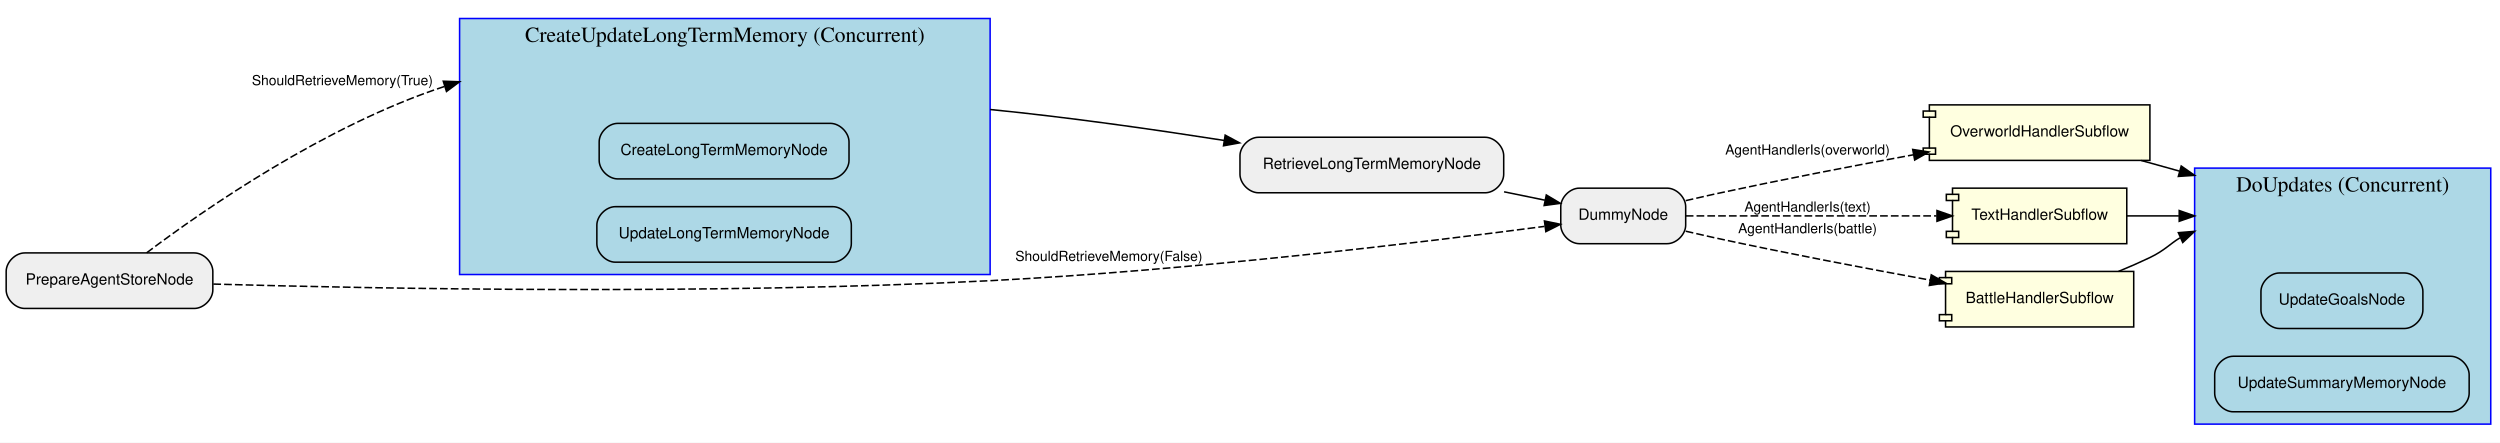
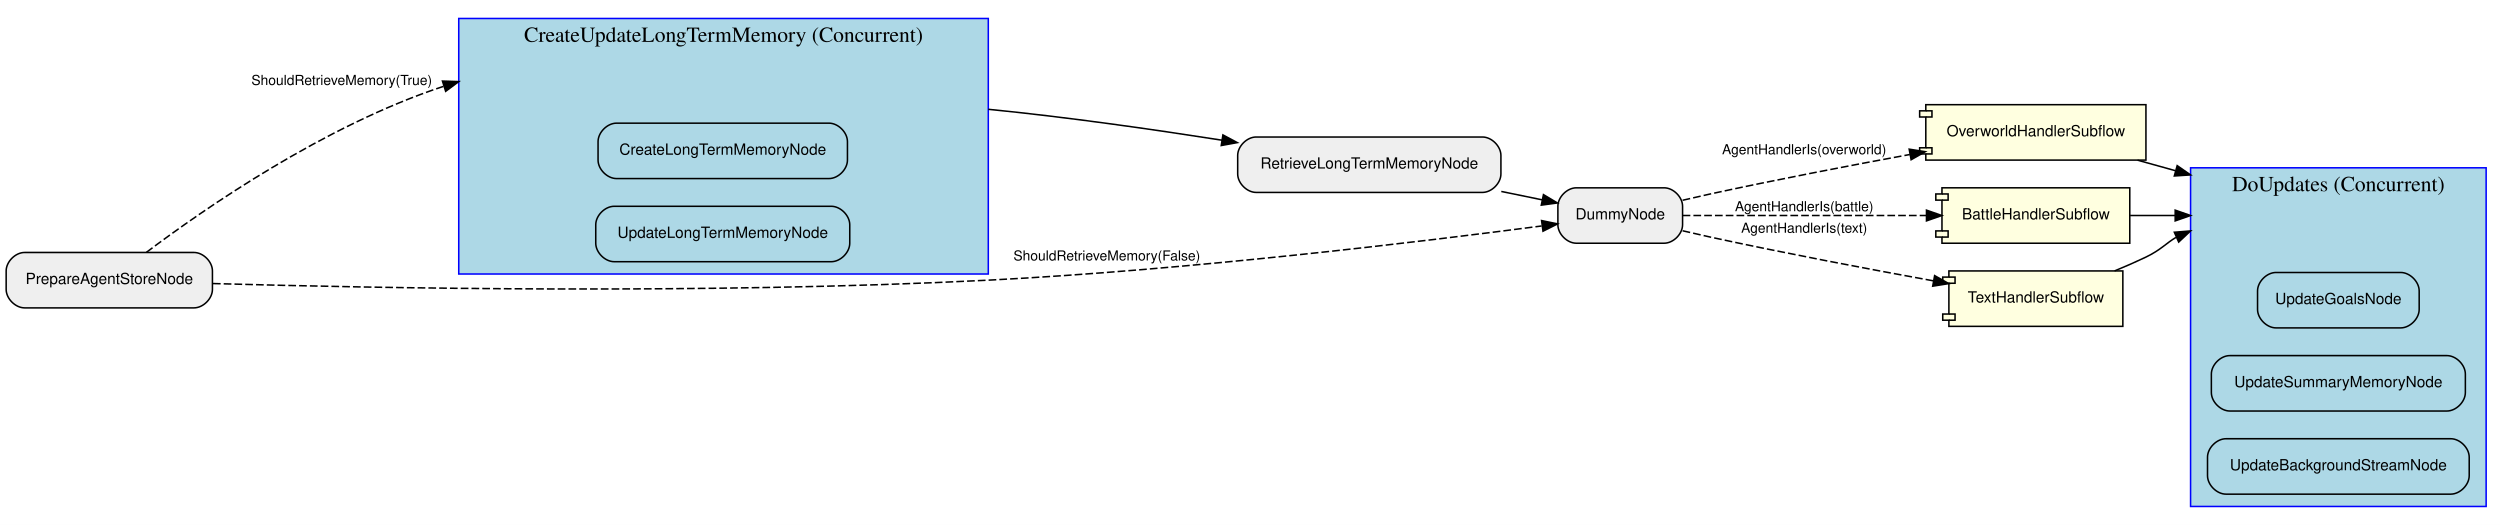
- <svg xmlns="http://www.w3.org/2000/svg" width="1621pt" height="287pt" viewBox="0.00 0.00 1621.00 287.00">
-   <g id="graph0" class="graph" transform="scale(1 1) rotate(0) translate(4 283)">
-     <polygon fill="white" stroke="transparent" points="-4,4 -4,-283 1617,-283 1617,4 -4,4" />
+ <svg xmlns="http://www.w3.org/2000/svg" width="1624pt" height="341pt" viewBox="0.00 0.00 1624.00 341.00">
+   <g id="graph0" class="graph" transform="scale(1 1) rotate(0) translate(4 337)">
+     <polygon fill="white" stroke="transparent" points="-4,4 -4,-337 1620,-337 1620,4 -4,4" />
    <g id="clust1" class="cluster">
-       <polygon fill="lightblue" stroke="blue" points="1419,-8 1419,-174 1611,-174 1611,-8 1419,-8" />
-       <text text-anchor="middle" x="1515" y="-158.8" font-family="Times,serif" font-size="14.00">DoUpdates (Concurrent)</text>
+       <polygon fill="lightblue" stroke="blue" points="1419,-8 1419,-228 1611,-228 1611,-8 1419,-8" />
+       <text text-anchor="middle" x="1515" y="-212.8" font-family="Times,serif" font-size="14.00">DoUpdates (Concurrent)</text>
    </g>
    <g id="clust2" class="cluster">
-       <polygon fill="lightblue" stroke="blue" points="294,-105 294,-271 638,-271 638,-105 294,-105" />
-       <text text-anchor="middle" x="466" y="-255.8" font-family="Times,serif" font-size="14.00">CreateUpdateLongTermMemory (Concurrent)</text>
+       <polygon fill="lightblue" stroke="blue" points="294,-159 294,-325 638,-325 638,-159 294,-159" />
+       <text text-anchor="middle" x="466" y="-309.8" font-family="Times,serif" font-size="14.00">CreateUpdateLongTermMemory (Concurrent)</text>
    </g>
    <g id="node3" class="node">
-       <path fill="lightblue" stroke="black" d="M1555,-106C1555,-106 1474,-106 1474,-106 1468,-106 1462,-100 1462,-94 1462,-94 1462,-82 1462,-82 1462,-76 1468,-70 1474,-70 1474,-70 1555,-70 1555,-70 1561,-70 1567,-76 1567,-82 1567,-82 1567,-94 1567,-94 1567,-100 1561,-106 1555,-106" />
-       <text text-anchor="middle" x="1514.5" y="-85.5" font-family="Helvetica,sans-Serif" font-size="10.00">UpdateGoalsNode</text>
+       <path fill="lightblue" stroke="black" d="M1555.5,-160C1555.5,-160 1474.5,-160 1474.5,-160 1468.5,-160 1462.5,-154 1462.5,-148 1462.5,-148 1462.5,-136 1462.5,-136 1462.5,-130 1468.5,-124 1474.5,-124 1474.5,-124 1555.5,-124 1555.5,-124 1561.5,-124 1567.5,-130 1567.5,-136 1567.5,-136 1567.5,-148 1567.5,-148 1567.5,-154 1561.5,-160 1555.5,-160" />
+       <text text-anchor="middle" x="1515" y="-139.5" font-family="Helvetica,sans-Serif" font-size="10.00">UpdateGoalsNode</text>
    </g>
    <g id="node4" class="node">
-       <path fill="lightblue" stroke="black" d="M1585,-52C1585,-52 1444,-52 1444,-52 1438,-52 1432,-46 1432,-40 1432,-40 1432,-28 1432,-28 1432,-22 1438,-16 1444,-16 1444,-16 1585,-16 1585,-16 1591,-16 1597,-22 1597,-28 1597,-28 1597,-40 1597,-40 1597,-46 1591,-52 1585,-52" />
-       <text text-anchor="middle" x="1514.5" y="-31.5" font-family="Helvetica,sans-Serif" font-size="10.00">UpdateSummaryMemoryNode</text>
+       <path fill="lightblue" stroke="black" d="M1585.5,-106C1585.5,-106 1444.5,-106 1444.5,-106 1438.5,-106 1432.5,-100 1432.5,-94 1432.5,-94 1432.5,-82 1432.5,-82 1432.5,-76 1438.5,-70 1444.5,-70 1444.5,-70 1585.5,-70 1585.5,-70 1591.5,-70 1597.5,-76 1597.5,-82 1597.5,-82 1597.5,-94 1597.5,-94 1597.5,-100 1591.5,-106 1585.5,-106" />
+       <text text-anchor="middle" x="1515" y="-85.5" font-family="Helvetica,sans-Serif" font-size="10.00">UpdateSummaryMemoryNode</text>
+     </g>
+     <g id="node5" class="node">
+       <path fill="lightblue" stroke="black" d="M1588,-52C1588,-52 1442,-52 1442,-52 1436,-52 1430,-46 1430,-40 1430,-40 1430,-28 1430,-28 1430,-22 1436,-16 1442,-16 1442,-16 1588,-16 1588,-16 1594,-16 1600,-22 1600,-28 1600,-28 1600,-40 1600,-40 1600,-46 1594,-52 1588,-52" />
+       <text text-anchor="middle" x="1515" y="-31.5" font-family="Helvetica,sans-Serif" font-size="10.00">UpdateBackgroundStreamNode</text>
    </g>
    <g id="node12" class="node">
-       <path fill="#efefef" stroke="black" d="M959,-194C959,-194 812,-194 812,-194 806,-194 800,-188 800,-182 800,-182 800,-170 800,-170 800,-164 806,-158 812,-158 812,-158 959,-158 959,-158 965,-158 971,-164 971,-170 971,-170 971,-182 971,-182 971,-188 965,-194 959,-194" />
-       <text text-anchor="middle" x="885.5" y="-173.5" font-family="Helvetica,sans-Serif" font-size="10.00">RetrieveLongTermMemoryNode</text>
+       <path fill="#efefef" stroke="black" d="M959,-248C959,-248 812,-248 812,-248 806,-248 800,-242 800,-236 800,-236 800,-224 800,-224 800,-218 806,-212 812,-212 812,-212 959,-212 959,-212 965,-212 971,-218 971,-224 971,-224 971,-236 971,-236 971,-242 965,-248 959,-248" />
+       <text text-anchor="middle" x="885.5" y="-227.5" font-family="Helvetica,sans-Serif" font-size="10.00">RetrieveLongTermMemoryNode</text>
    </g>
    <g id="edge2" class="edge">
-       <path fill="none" stroke="black" d="M638,-212C688.32,-207.02 744.1,-199.08 789.84,-191.92" />
-       <polygon fill="black" stroke="black" points="790.41,-195.37 799.75,-190.36 789.32,-188.46 790.41,-195.37" />
-     </g>
-     <g id="node7" class="node">
-       <path fill="lightblue" stroke="black" d="M534.5,-203C534.5,-203 396.5,-203 396.5,-203 390.5,-203 384.5,-197 384.5,-191 384.5,-191 384.5,-179 384.5,-179 384.5,-173 390.5,-167 396.5,-167 396.5,-167 534.5,-167 534.5,-167 540.5,-167 546.5,-173 546.5,-179 546.5,-179 546.5,-191 546.5,-191 546.5,-197 540.5,-203 534.5,-203" />
-       <text text-anchor="middle" x="465.5" y="-182.5" font-family="Helvetica,sans-Serif" font-size="10.00">CreateLongTermMemoryNode</text>
+       <path fill="none" stroke="black" d="M638,-266C688.32,-261.02 744.1,-253.08 789.84,-245.92" />
+       <polygon fill="black" stroke="black" points="790.41,-249.37 799.75,-244.36 789.32,-242.46 790.41,-249.37" />
    </g>
    <g id="node8" class="node">
-       <path fill="lightblue" stroke="black" d="M536,-149C536,-149 395,-149 395,-149 389,-149 383,-143 383,-137 383,-137 383,-125 383,-125 383,-119 389,-113 395,-113 395,-113 536,-113 536,-113 542,-113 548,-119 548,-125 548,-125 548,-137 548,-137 548,-143 542,-149 536,-149" />
-       <text text-anchor="middle" x="465.5" y="-128.5" font-family="Helvetica,sans-Serif" font-size="10.00">UpdateLongTermMemoryNode</text>
+       <path fill="lightblue" stroke="black" d="M534.5,-257C534.5,-257 396.5,-257 396.5,-257 390.5,-257 384.5,-251 384.5,-245 384.5,-245 384.5,-233 384.5,-233 384.5,-227 390.5,-221 396.5,-221 396.5,-221 534.5,-221 534.5,-221 540.5,-221 546.5,-227 546.5,-233 546.5,-233 546.5,-245 546.5,-245 546.5,-251 540.5,-257 534.5,-257" />
+       <text text-anchor="middle" x="465.5" y="-236.5" font-family="Helvetica,sans-Serif" font-size="10.00">CreateLongTermMemoryNode</text>
    </g>
    <g id="node9" class="node">
-       <polygon fill="lightyellow" stroke="black" points="1390,-215 1247,-215 1247,-211 1243,-211 1243,-207 1247,-207 1247,-187 1243,-187 1243,-183 1247,-183 1247,-179 1390,-179 1390,-215" />
-       <polyline fill="none" stroke="black" points="1247,-211 1251,-211 1251,-207 1247,-207 " />
-       <polyline fill="none" stroke="black" points="1247,-187 1251,-187 1251,-183 1247,-183 " />
-       <text text-anchor="middle" x="1318.5" y="-194.5" font-family="Helvetica,sans-Serif" font-size="10.00">OverworldHandlerSubflow</text>
-     </g>
-     <g id="edge10" class="edge">
-       <path fill="none" stroke="black" d="M1384.37,-178.94C1392.37,-176.72 1400.71,-174.4 1409.11,-172.06" />
-       <polygon fill="black" stroke="black" points="1410.31,-175.36 1419,-169.3 1408.43,-168.61 1410.31,-175.36" />
+       <path fill="lightblue" stroke="black" d="M536,-203C536,-203 395,-203 395,-203 389,-203 383,-197 383,-191 383,-191 383,-179 383,-179 383,-173 389,-167 395,-167 395,-167 536,-167 536,-167 542,-167 548,-173 548,-179 548,-179 548,-191 548,-191 548,-197 542,-203 536,-203" />
+       <text text-anchor="middle" x="465.5" y="-182.5" font-family="Helvetica,sans-Serif" font-size="10.00">UpdateLongTermMemoryNode</text>
    </g>
    <g id="node10" class="node">
-       <path fill="#efefef" stroke="black" d="M122,-119C122,-119 12,-119 12,-119 6,-119 0,-113 0,-107 0,-107 0,-95 0,-95 0,-89 6,-83 12,-83 12,-83 122,-83 122,-83 128,-83 134,-89 134,-95 134,-95 134,-107 134,-107 134,-113 128,-119 122,-119" />
-       <text text-anchor="middle" x="67" y="-98.5" font-family="Helvetica,sans-Serif" font-size="10.00">PrepareAgentStoreNode</text>
-     </g>
-     <g id="edge1" class="edge">
-       <path fill="none" stroke="black" stroke-dasharray="5,2" d="M91.07,-119.06C128.59,-147.31 206.49,-201.35 284.05,-226.88" />
-       <polygon fill="black" stroke="black" points="283.41,-230.35 294,-230 285.5,-223.67 283.41,-230.35" />
-       <text text-anchor="middle" x="218" y="-227.8" font-family="Helvetica,sans-Serif" font-size="9.00">ShouldRetrieveMemory(True)</text>
+       <path fill="#efefef" stroke="black" d="M1077,-215C1077,-215 1020,-215 1020,-215 1014,-215 1008,-209 1008,-203 1008,-203 1008,-191 1008,-191 1008,-185 1014,-179 1020,-179 1020,-179 1077,-179 1077,-179 1083,-179 1089,-185 1089,-191 1089,-191 1089,-203 1089,-203 1089,-209 1083,-215 1077,-215" />
+       <text text-anchor="middle" x="1048.5" y="-194.5" font-family="Helvetica,sans-Serif" font-size="10.00">DummyNode</text>
    </g>
    <g id="node11" class="node">
-       <path fill="#efefef" stroke="black" d="M1077,-161C1077,-161 1020,-161 1020,-161 1014,-161 1008,-155 1008,-149 1008,-149 1008,-137 1008,-137 1008,-131 1014,-125 1020,-125 1020,-125 1077,-125 1077,-125 1083,-125 1089,-131 1089,-137 1089,-137 1089,-149 1089,-149 1089,-155 1083,-161 1077,-161" />
-       <text text-anchor="middle" x="1048.5" y="-140.5" font-family="Helvetica,sans-Serif" font-size="10.00">DummyNode</text>
-     </g>
-     <g id="edge3" class="edge">
-       <path fill="none" stroke="black" stroke-dasharray="5,2" d="M134.32,-98.81C240.66,-95.78 455.91,-91.69 638,-101 768.03,-107.65 920.38,-126.11 997.42,-136.2" />
-       <polygon fill="black" stroke="black" points="997.41,-139.73 1007.79,-137.56 998.33,-132.79 997.41,-139.73" />
-       <text text-anchor="middle" x="715" y="-113.8" font-family="Helvetica,sans-Serif" font-size="9.00">ShouldRetrieveMemory(False)</text>
+       <polygon fill="lightyellow" stroke="black" points="1390,-269 1247,-269 1247,-265 1243,-265 1243,-261 1247,-261 1247,-241 1243,-241 1243,-237 1247,-237 1247,-233 1390,-233 1390,-269" />
+       <polyline fill="none" stroke="black" points="1247,-265 1251,-265 1251,-261 1247,-261 " />
+       <polyline fill="none" stroke="black" points="1247,-241 1251,-241 1251,-237 1247,-237 " />
+       <text text-anchor="middle" x="1318.5" y="-248.5" font-family="Helvetica,sans-Serif" font-size="10.00">OverworldHandlerSubflow</text>
    </g>
    <g id="edge5" class="edge">
-       <path fill="none" stroke="black" stroke-dasharray="5,2" d="M1089.03,-152.91C1095.04,-154.33 1101.18,-155.74 1107,-157 1149.64,-166.24 1197.4,-175.41 1236.63,-182.63" />
-       <polygon fill="black" stroke="black" points="1236.2,-186.11 1246.67,-184.47 1237.47,-179.23 1236.2,-186.11" />
-       <text text-anchor="middle" x="1168" y="-182.8" font-family="Helvetica,sans-Serif" font-size="9.00">AgentHandlerIs(overworld)</text>
+       <path fill="none" stroke="black" stroke-dasharray="5,2" d="M1089.03,-206.91C1095.04,-208.33 1101.18,-209.74 1107,-211 1149.64,-220.24 1197.4,-229.41 1236.63,-236.63" />
+       <polygon fill="black" stroke="black" points="1236.2,-240.11 1246.67,-238.47 1237.47,-233.23 1236.2,-240.11" />
+       <text text-anchor="middle" x="1168" y="-236.8" font-family="Helvetica,sans-Serif" font-size="9.00">AgentHandlerIs(overworld)</text>
    </g>
    <g id="node13" class="node">
+       <polygon fill="lightyellow" stroke="black" points="1379.5,-215 1257.5,-215 1257.5,-211 1253.5,-211 1253.5,-207 1257.5,-207 1257.5,-187 1253.5,-187 1253.5,-183 1257.5,-183 1257.5,-179 1379.5,-179 1379.5,-215" />
+       <polyline fill="none" stroke="black" points="1257.5,-211 1261.5,-211 1261.5,-207 1257.5,-207 " />
+       <polyline fill="none" stroke="black" points="1257.5,-187 1261.5,-187 1261.5,-183 1257.5,-183 " />
+       <text text-anchor="middle" x="1318.5" y="-194.5" font-family="Helvetica,sans-Serif" font-size="10.00">BattleHandlerSubflow</text>
+     </g>
+     <g id="edge6" class="edge">
+       <path fill="none" stroke="black" stroke-dasharray="5,2" d="M1089.04,-197C1130.59,-197 1196.79,-197 1247.25,-197" />
+       <polygon fill="black" stroke="black" points="1247.44,-200.5 1257.44,-197 1247.44,-193.5 1247.44,-200.5" />
+       <text text-anchor="middle" x="1168" y="-199.8" font-family="Helvetica,sans-Serif" font-size="9.00">AgentHandlerIs(battle)</text>
+     </g>
+     <g id="node15" class="node">
      <polygon fill="lightyellow" stroke="black" points="1375,-161 1262,-161 1262,-157 1258,-157 1258,-153 1262,-153 1262,-133 1258,-133 1258,-129 1262,-129 1262,-125 1375,-125 1375,-161" />
      <polyline fill="none" stroke="black" points="1262,-157 1266,-157 1266,-153 1262,-153 " />
      <polyline fill="none" stroke="black" points="1262,-133 1266,-133 1266,-129 1262,-129 " />
      <text text-anchor="middle" x="1318.5" y="-140.5" font-family="Helvetica,sans-Serif" font-size="10.00">TextHandlerSubflow</text>
    </g>
    <g id="edge7" class="edge">
-       <path fill="none" stroke="black" stroke-dasharray="5,2" d="M1089.04,-143C1131.82,-143 1200.71,-143 1251.68,-143" />
-       <polygon fill="black" stroke="black" points="1251.94,-146.5 1261.94,-143 1251.94,-139.5 1251.94,-146.5" />
-       <text text-anchor="middle" x="1168" y="-145.8" font-family="Helvetica,sans-Serif" font-size="9.00">AgentHandlerIs(text)</text>
+       <path fill="none" stroke="black" stroke-dasharray="5,2" d="M1089.03,-187.09C1095.04,-185.67 1101.18,-184.26 1107,-183 1155.36,-172.52 1210.31,-162.13 1251.93,-154.57" />
+       <polygon fill="black" stroke="black" points="1252.73,-157.98 1261.94,-152.76 1251.48,-151.09 1252.73,-157.98" />
+       <text text-anchor="middle" x="1168" y="-185.8" font-family="Helvetica,sans-Serif" font-size="9.00">AgentHandlerIs(text)</text>
+     </g>
+     <g id="edge10" class="edge">
+       <path fill="none" stroke="black" d="M1384.54,-232.94C1392.5,-230.73 1400.79,-228.43 1409.16,-226.11" />
+       <polygon fill="black" stroke="black" points="1410.3,-229.42 1419,-223.37 1408.43,-222.68 1410.3,-229.42" />
+     </g>
+     <g id="edge4" class="edge">
+       <path fill="none" stroke="black" d="M971.24,-212.63C980.29,-210.78 989.27,-208.94 997.71,-207.2" />
+       <polygon fill="black" stroke="black" points="998.63,-210.59 1007.72,-205.15 997.22,-203.73 998.63,-210.59" />
+     </g>
+     <g id="edge9" class="edge">
+       <path fill="none" stroke="black" d="M1379.71,-197C1389.07,-197 1398.97,-197 1408.97,-197" />
+       <polygon fill="black" stroke="black" points="1409,-200.5 1419,-197 1409,-193.5 1409,-200.5" />
    </g>
    <g id="node14" class="node">
-       <polygon fill="lightyellow" stroke="black" points="1379.5,-107 1257.5,-107 1257.5,-103 1253.5,-103 1253.5,-99 1257.5,-99 1257.5,-79 1253.5,-79 1253.5,-75 1257.5,-75 1257.5,-71 1379.5,-71 1379.5,-107" />
-       <polyline fill="none" stroke="black" points="1257.5,-103 1261.5,-103 1261.5,-99 1257.5,-99 " />
-       <polyline fill="none" stroke="black" points="1257.5,-79 1261.5,-79 1261.5,-75 1257.5,-75 " />
-       <text text-anchor="middle" x="1318.5" y="-86.5" font-family="Helvetica,sans-Serif" font-size="10.00">BattleHandlerSubflow</text>
+       <path fill="#efefef" stroke="black" d="M122,-173C122,-173 12,-173 12,-173 6,-173 0,-167 0,-161 0,-161 0,-149 0,-149 0,-143 6,-137 12,-137 12,-137 122,-137 122,-137 128,-137 134,-143 134,-149 134,-149 134,-161 134,-161 134,-167 128,-173 122,-173" />
+       <text text-anchor="middle" x="67" y="-152.5" font-family="Helvetica,sans-Serif" font-size="10.00">PrepareAgentStoreNode</text>
    </g>
-     <g id="edge6" class="edge">
-       <path fill="none" stroke="black" stroke-dasharray="5,2" d="M1089.03,-133.09C1095.04,-131.67 1101.18,-130.26 1107,-129 1153.69,-118.89 1206.5,-108.86 1247.55,-101.37" />
-       <polygon fill="black" stroke="black" points="1248.24,-104.8 1257.45,-99.57 1246.99,-97.91 1248.24,-104.8" />
-       <text text-anchor="middle" x="1168" y="-131.8" font-family="Helvetica,sans-Serif" font-size="9.00">AgentHandlerIs(battle)</text>
+     <g id="edge1" class="edge">
+       <path fill="none" stroke="black" stroke-dasharray="5,2" d="M91.07,-173.06C128.59,-201.31 206.49,-255.35 284.05,-280.88" />
+       <polygon fill="black" stroke="black" points="283.41,-284.35 294,-284 285.5,-277.67 283.41,-284.35" />
+       <text text-anchor="middle" x="218" y="-281.8" font-family="Helvetica,sans-Serif" font-size="9.00">ShouldRetrieveMemory(True)</text>
    </g>
-     <g id="edge4" class="edge">
-       <path fill="none" stroke="black" d="M971.24,-158.63C980.29,-156.78 989.27,-154.94 997.71,-153.2" />
-       <polygon fill="black" stroke="black" points="998.63,-156.59 1007.72,-151.15 997.22,-149.73 998.63,-156.59" />
+     <g id="edge3" class="edge">
+       <path fill="none" stroke="black" stroke-dasharray="5,2" d="M134.32,-152.81C240.66,-149.78 455.91,-145.69 638,-155 768.03,-161.65 920.38,-180.11 997.42,-190.2" />
+       <polygon fill="black" stroke="black" points="997.41,-193.73 1007.79,-191.56 998.33,-186.79 997.41,-193.73" />
+       <text text-anchor="middle" x="715" y="-167.8" font-family="Helvetica,sans-Serif" font-size="9.00">ShouldRetrieveMemory(False)</text>
    </g>
    <g id="edge8" class="edge">
-       <path fill="none" stroke="black" d="M1375.09,-143C1385.73,-143 1397.18,-143 1408.79,-143" />
-       <polygon fill="black" stroke="black" points="1409,-146.5 1419,-143 1409,-139.5 1409,-146.5" />
-     </g>
-     <g id="edge9" class="edge">
-       <path fill="none" stroke="black" d="M1369.62,-107.02C1376.54,-109.85 1383.5,-112.88 1390,-116 1399.68,-120.65 1403.09,-124.99 1409.52,-128.79" />
-       <polygon fill="black" stroke="black" points="1408.44,-132.14 1419,-133 1411.28,-125.74 1408.44,-132.14" />
+       <path fill="none" stroke="black" d="M1369.62,-161.02C1376.54,-163.85 1383.5,-166.88 1390,-170 1399.68,-174.65 1403.09,-178.99 1409.52,-182.79" />
+       <polygon fill="black" stroke="black" points="1408.44,-186.14 1419,-187 1411.28,-179.74 1408.44,-186.14" />
    </g>
  </g>
</svg>
